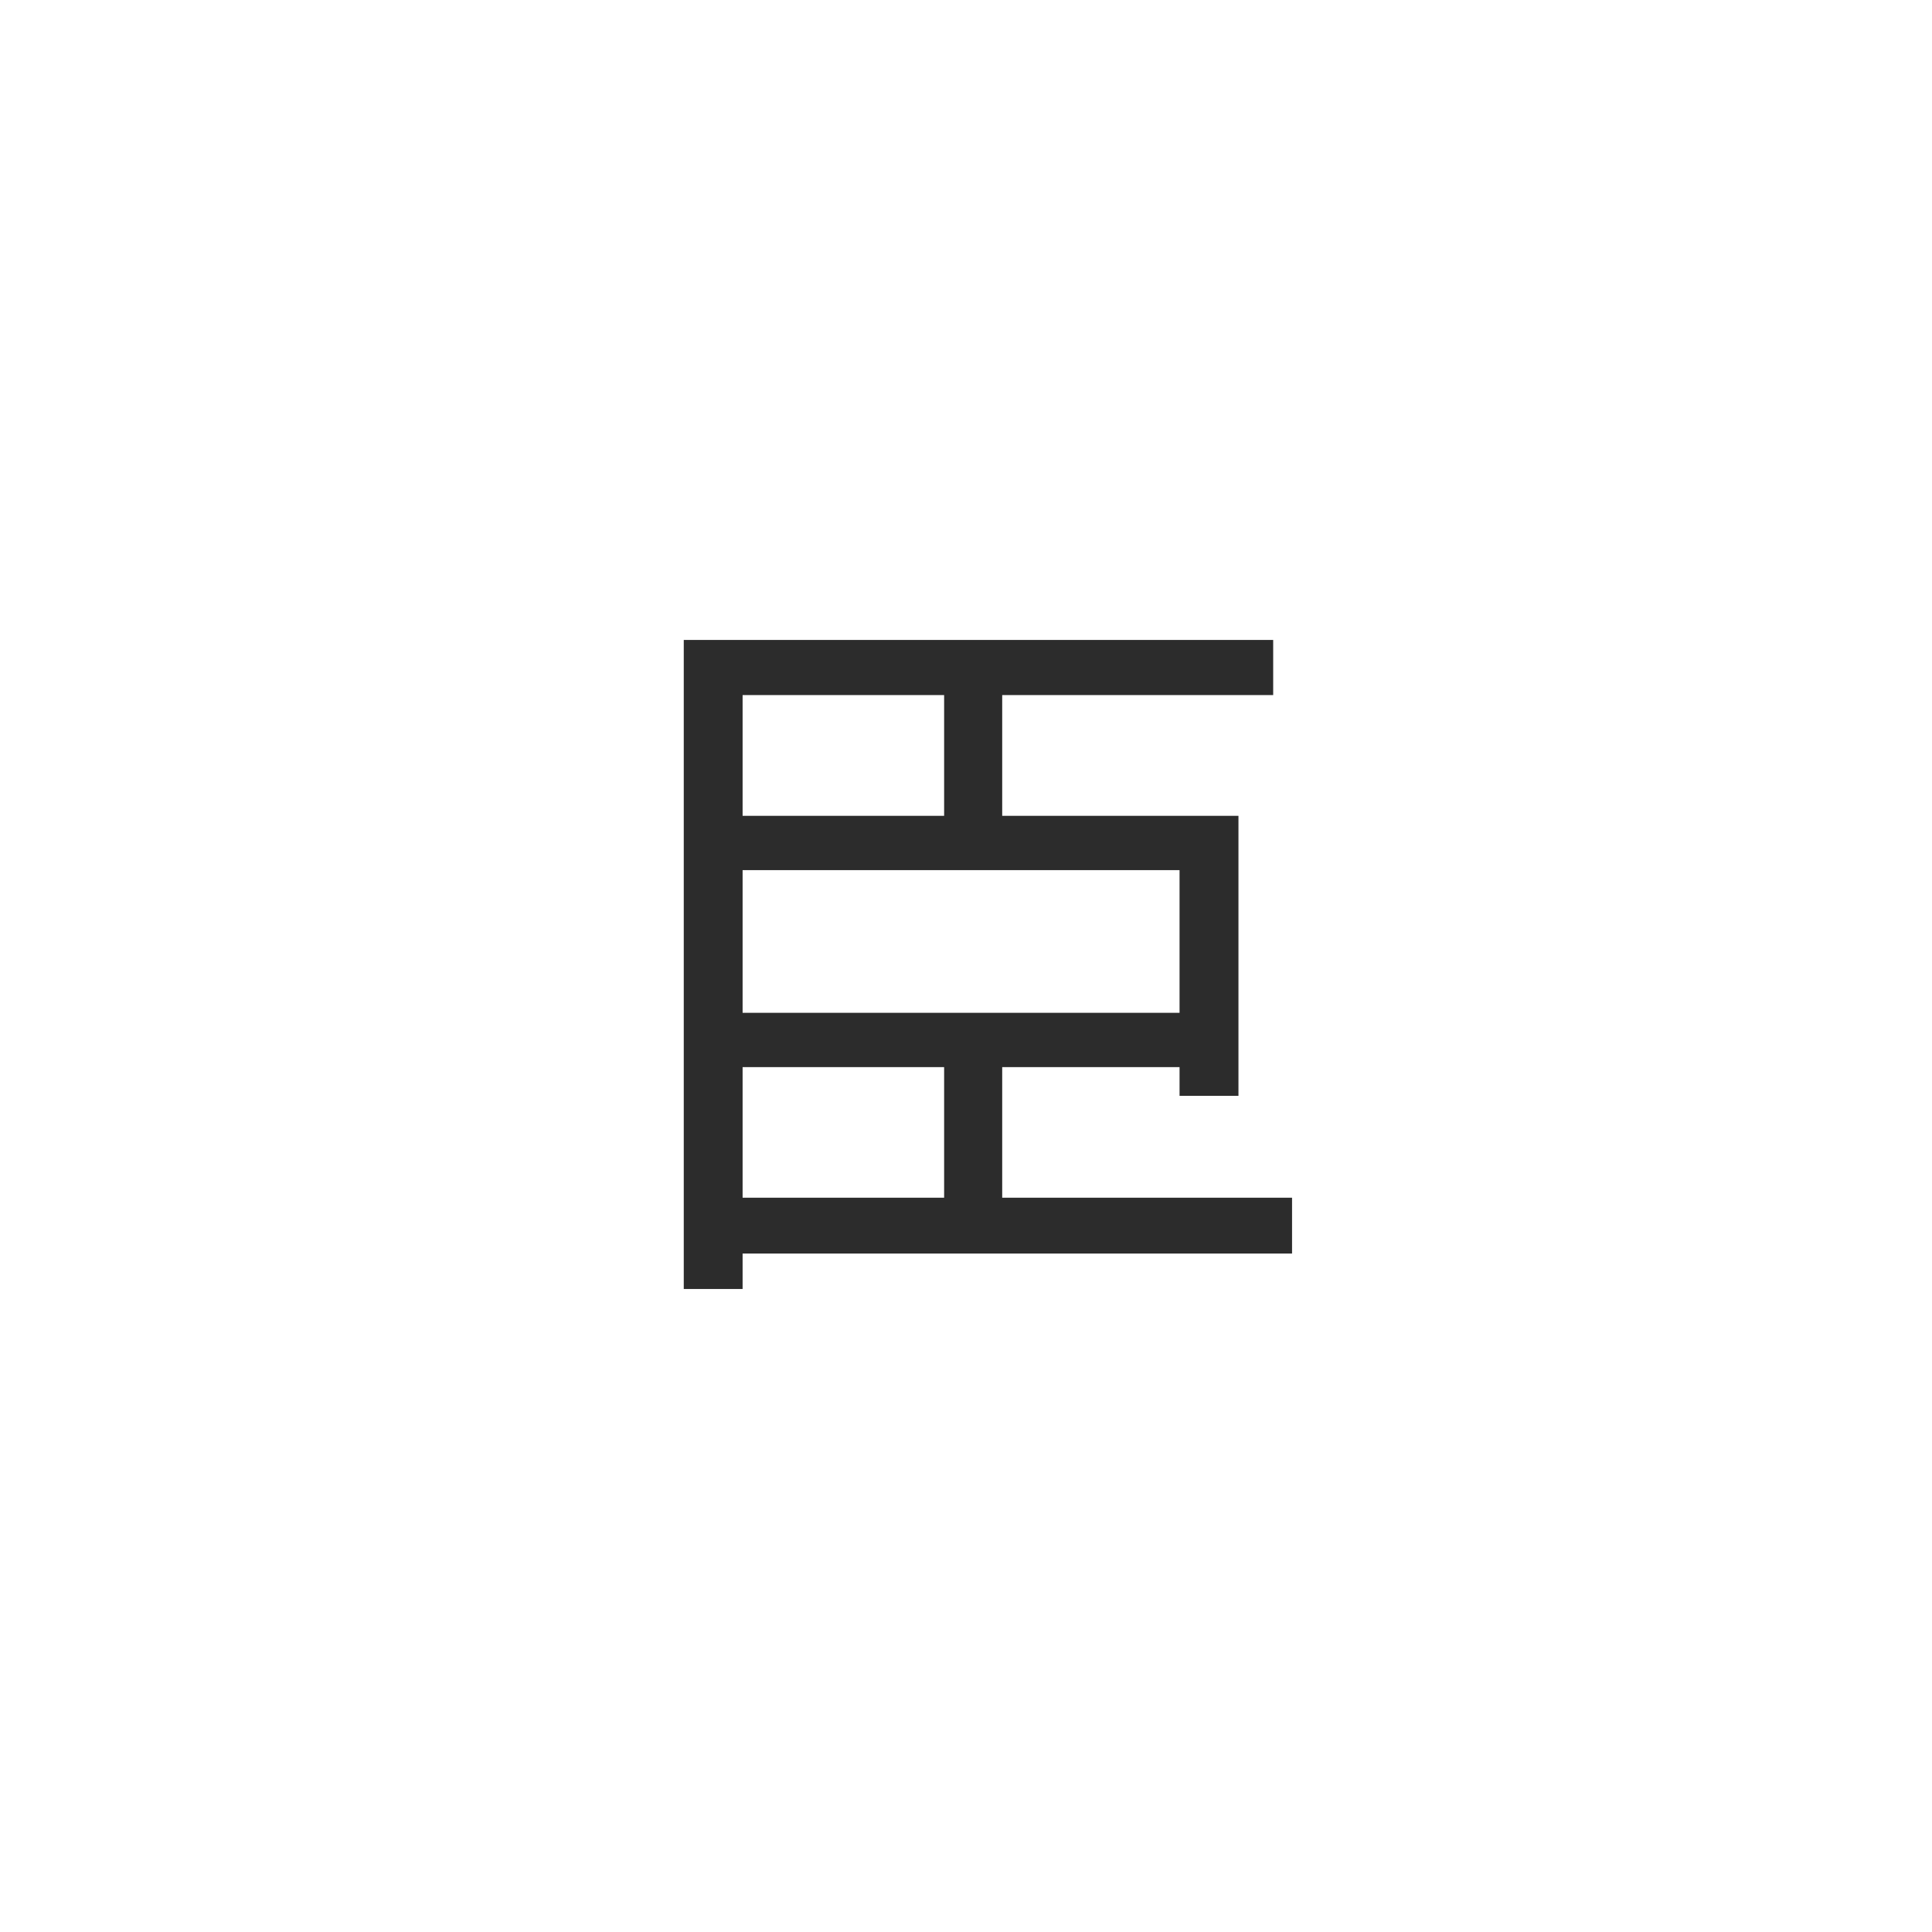
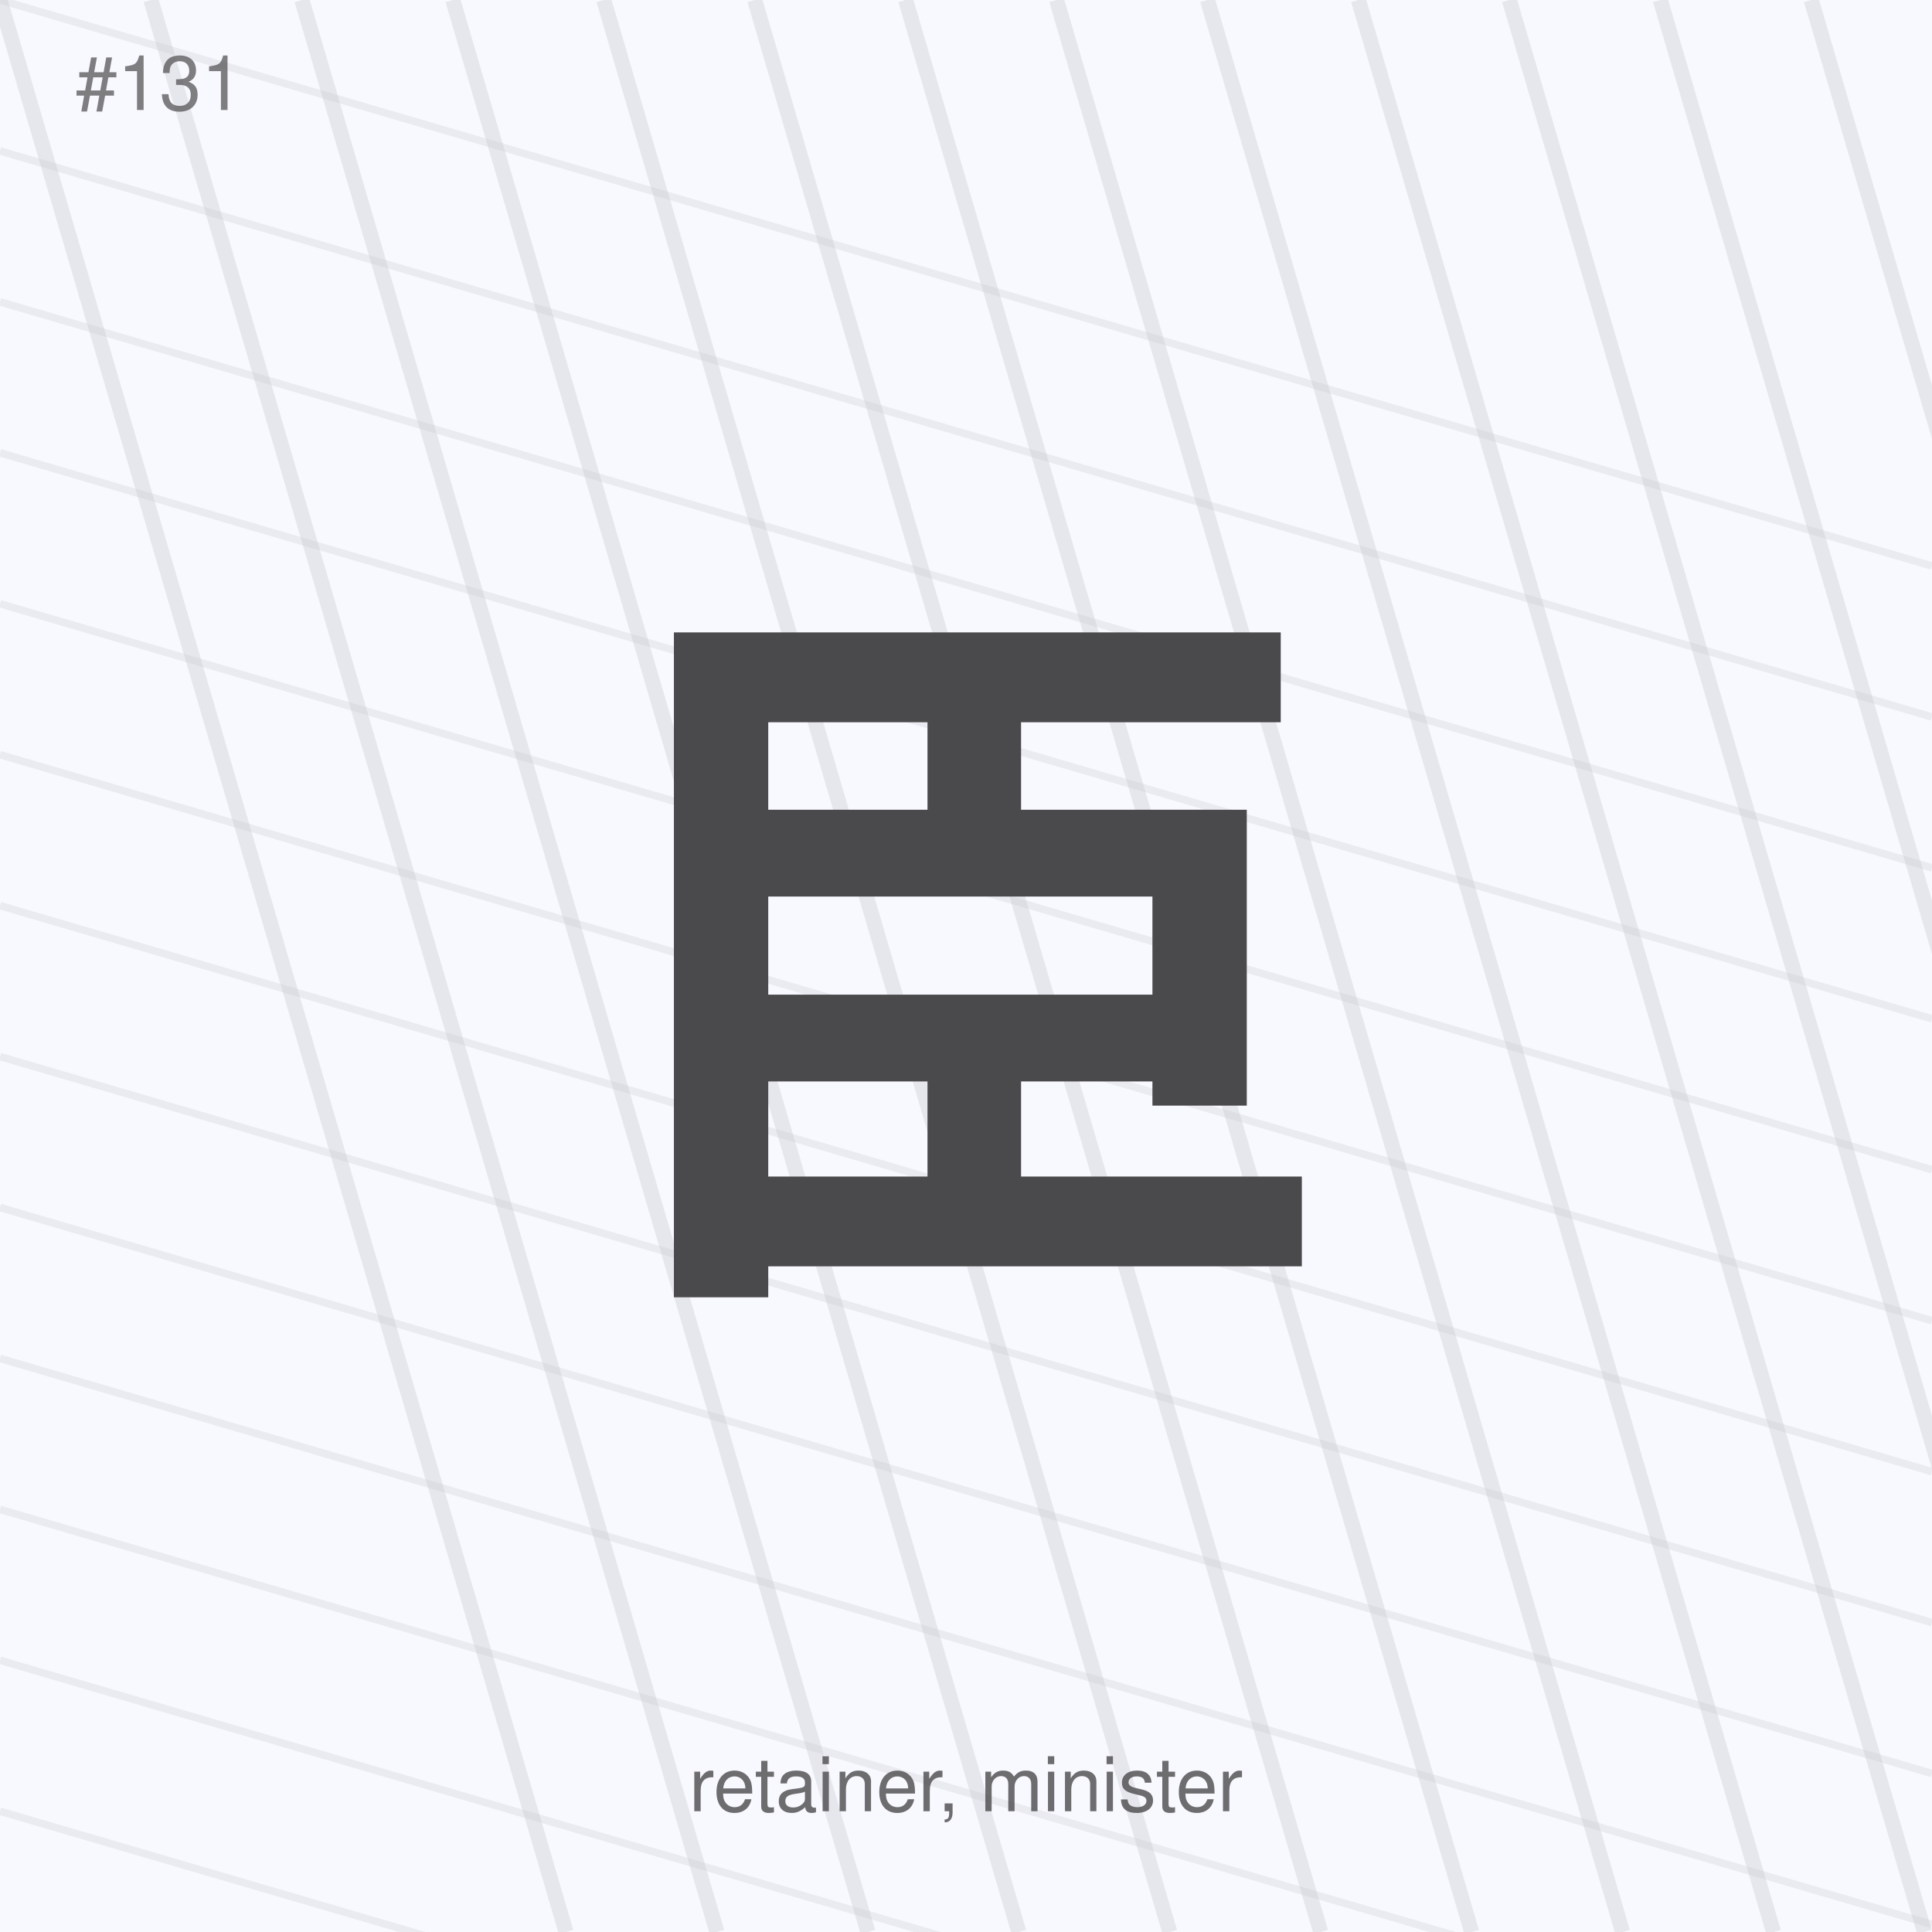
<svg xmlns="http://www.w3.org/2000/svg" width="512" height="512" viewBox="0 0 512 512">
  <defs>
    <style>
      .radical-text {
        font-family: 'Hiragino Sans', 'Yu Gothic', 'Meiryo', 'Takao', 'IPAexGothic', 'IPAGothic', 'VL Gothic', 'Noto Sans CJK JP', serif;
        font-size: 200px;
        text-anchor: middle;
        dominant-baseline: middle;
-         fill: #2c2c2c;
+         fill: #4a4a4c;
+         font-weight: bold;
+       }
+       .number-text {
+         font-family: 'Helvetica', 'Arial', sans-serif;
+         font-size: 20px;
+         text-anchor: start;
+         dominant-baseline: hanging;
+         fill: #4a4a4c;
+         opacity: 0.7;
+         font-weight: normal;
+       }
+       .meaning-text {
+         font-family: 'Helvetica', 'Arial', sans-serif;
+         font-size: 20px;
+         text-anchor: middle;
+         dominant-baseline: baseline;
+         fill: #4a4a4c;
+         opacity: 0.8;
        font-weight: normal;
      }
    </style>
  </defs>
-   <rect width="512" height="512" fill="white" />
-   <g opacity="1.0">
-     <line x1="0" y1="0" x2="150" y2="512" stroke="#ffffff" stroke-width="4" opacity="0.4" />
-     <line x1="40" y1="0" x2="190" y2="512" stroke="#ffffff" stroke-width="4" opacity="0.4" />
-     <line x1="80" y1="0" x2="230" y2="512" stroke="#ffffff" stroke-width="4" opacity="0.4" />
-     <line x1="120" y1="0" x2="270" y2="512" stroke="#ffffff" stroke-width="4" opacity="0.4" />
-     <line x1="160" y1="0" x2="310" y2="512" stroke="#ffffff" stroke-width="4" opacity="0.4" />
-     <line x1="200" y1="0" x2="350" y2="512" stroke="#ffffff" stroke-width="4" opacity="0.4" />
-     <line x1="240" y1="0" x2="390" y2="512" stroke="#ffffff" stroke-width="4" opacity="0.4" />
-     <line x1="280" y1="0" x2="430" y2="512" stroke="#ffffff" stroke-width="4" opacity="0.4" />
-     <line x1="320" y1="0" x2="470" y2="512" stroke="#ffffff" stroke-width="4" opacity="0.4" />
-     <line x1="360" y1="0" x2="510" y2="512" stroke="#ffffff" stroke-width="4" opacity="0.4" />
-     <line x1="400" y1="0" x2="550" y2="512" stroke="#ffffff" stroke-width="4" opacity="0.4" />
-     <line x1="440" y1="0" x2="590" y2="512" stroke="#ffffff" stroke-width="4" opacity="0.4" />
-     <line x1="480" y1="0" x2="630" y2="512" stroke="#ffffff" stroke-width="4" opacity="0.4" />
-     <line x1="0" y1="0" x2="512" y2="150" stroke="#ffffff" stroke-width="2" opacity="0.3" />
-     <line x1="0" y1="40" x2="512" y2="190" stroke="#ffffff" stroke-width="2" opacity="0.3" />
-     <line x1="0" y1="80" x2="512" y2="230" stroke="#ffffff" stroke-width="2" opacity="0.3" />
-     <line x1="0" y1="120" x2="512" y2="270" stroke="#ffffff" stroke-width="2" opacity="0.3" />
-     <line x1="0" y1="160" x2="512" y2="310" stroke="#ffffff" stroke-width="2" opacity="0.3" />
-     <line x1="0" y1="200" x2="512" y2="350" stroke="#ffffff" stroke-width="2" opacity="0.3" />
-     <line x1="0" y1="240" x2="512" y2="390" stroke="#ffffff" stroke-width="2" opacity="0.3" />
-     <line x1="0" y1="280" x2="512" y2="430" stroke="#ffffff" stroke-width="2" opacity="0.3" />
-     <line x1="0" y1="320" x2="512" y2="470" stroke="#ffffff" stroke-width="2" opacity="0.3" />
-     <line x1="0" y1="360" x2="512" y2="510" stroke="#ffffff" stroke-width="2" opacity="0.3" />
-     <line x1="0" y1="400" x2="512" y2="550" stroke="#ffffff" stroke-width="2" opacity="0.3" />
-     <line x1="0" y1="440" x2="512" y2="590" stroke="#ffffff" stroke-width="2" opacity="0.3" />
-     <line x1="0" y1="480" x2="512" y2="630" stroke="#ffffff" stroke-width="2" opacity="0.3" />
+   <rect width="512" height="512" fill="#F8F8FF" />
+   <g opacity="0.6">
+     <line x1="0" y1="0" x2="150" y2="512" stroke="#adadb2" stroke-width="4" opacity="0.4" />
+     <line x1="40" y1="0" x2="190" y2="512" stroke="#adadb2" stroke-width="4" opacity="0.4" />
+     <line x1="80" y1="0" x2="230" y2="512" stroke="#adadb2" stroke-width="4" opacity="0.4" />
+     <line x1="120" y1="0" x2="270" y2="512" stroke="#adadb2" stroke-width="4" opacity="0.4" />
+     <line x1="160" y1="0" x2="310" y2="512" stroke="#adadb2" stroke-width="4" opacity="0.4" />
+     <line x1="200" y1="0" x2="350" y2="512" stroke="#adadb2" stroke-width="4" opacity="0.4" />
+     <line x1="240" y1="0" x2="390" y2="512" stroke="#adadb2" stroke-width="4" opacity="0.4" />
+     <line x1="280" y1="0" x2="430" y2="512" stroke="#adadb2" stroke-width="4" opacity="0.4" />
+     <line x1="320" y1="0" x2="470" y2="512" stroke="#adadb2" stroke-width="4" opacity="0.4" />
+     <line x1="360" y1="0" x2="510" y2="512" stroke="#adadb2" stroke-width="4" opacity="0.4" />
+     <line x1="400" y1="0" x2="550" y2="512" stroke="#adadb2" stroke-width="4" opacity="0.4" />
+     <line x1="440" y1="0" x2="590" y2="512" stroke="#adadb2" stroke-width="4" opacity="0.4" />
+     <line x1="480" y1="0" x2="630" y2="512" stroke="#adadb2" stroke-width="4" opacity="0.4" />
+     <line x1="0" y1="0" x2="512" y2="150" stroke="#adadb2" stroke-width="2" opacity="0.3" />
+     <line x1="0" y1="40" x2="512" y2="190" stroke="#adadb2" stroke-width="2" opacity="0.3" />
+     <line x1="0" y1="80" x2="512" y2="230" stroke="#adadb2" stroke-width="2" opacity="0.3" />
+     <line x1="0" y1="120" x2="512" y2="270" stroke="#adadb2" stroke-width="2" opacity="0.3" />
+     <line x1="0" y1="160" x2="512" y2="310" stroke="#adadb2" stroke-width="2" opacity="0.3" />
+     <line x1="0" y1="200" x2="512" y2="350" stroke="#adadb2" stroke-width="2" opacity="0.3" />
+     <line x1="0" y1="240" x2="512" y2="390" stroke="#adadb2" stroke-width="2" opacity="0.3" />
+     <line x1="0" y1="280" x2="512" y2="430" stroke="#adadb2" stroke-width="2" opacity="0.3" />
+     <line x1="0" y1="320" x2="512" y2="470" stroke="#adadb2" stroke-width="2" opacity="0.3" />
+     <line x1="0" y1="360" x2="512" y2="510" stroke="#adadb2" stroke-width="2" opacity="0.3" />
+     <line x1="0" y1="400" x2="512" y2="550" stroke="#adadb2" stroke-width="2" opacity="0.3" />
+     <line x1="0" y1="440" x2="512" y2="590" stroke="#adadb2" stroke-width="2" opacity="0.3" />
+     <line x1="0" y1="480" x2="512" y2="630" stroke="#adadb2" stroke-width="2" opacity="0.3" />
  </g>
  <text x="256" y="256" class="radical-text">臣</text>
+   <text x="20" y="20" class="number-text">#131</text>
+   <text x="256" y="480" class="meaning-text">retainer, minister</text>
</svg>
